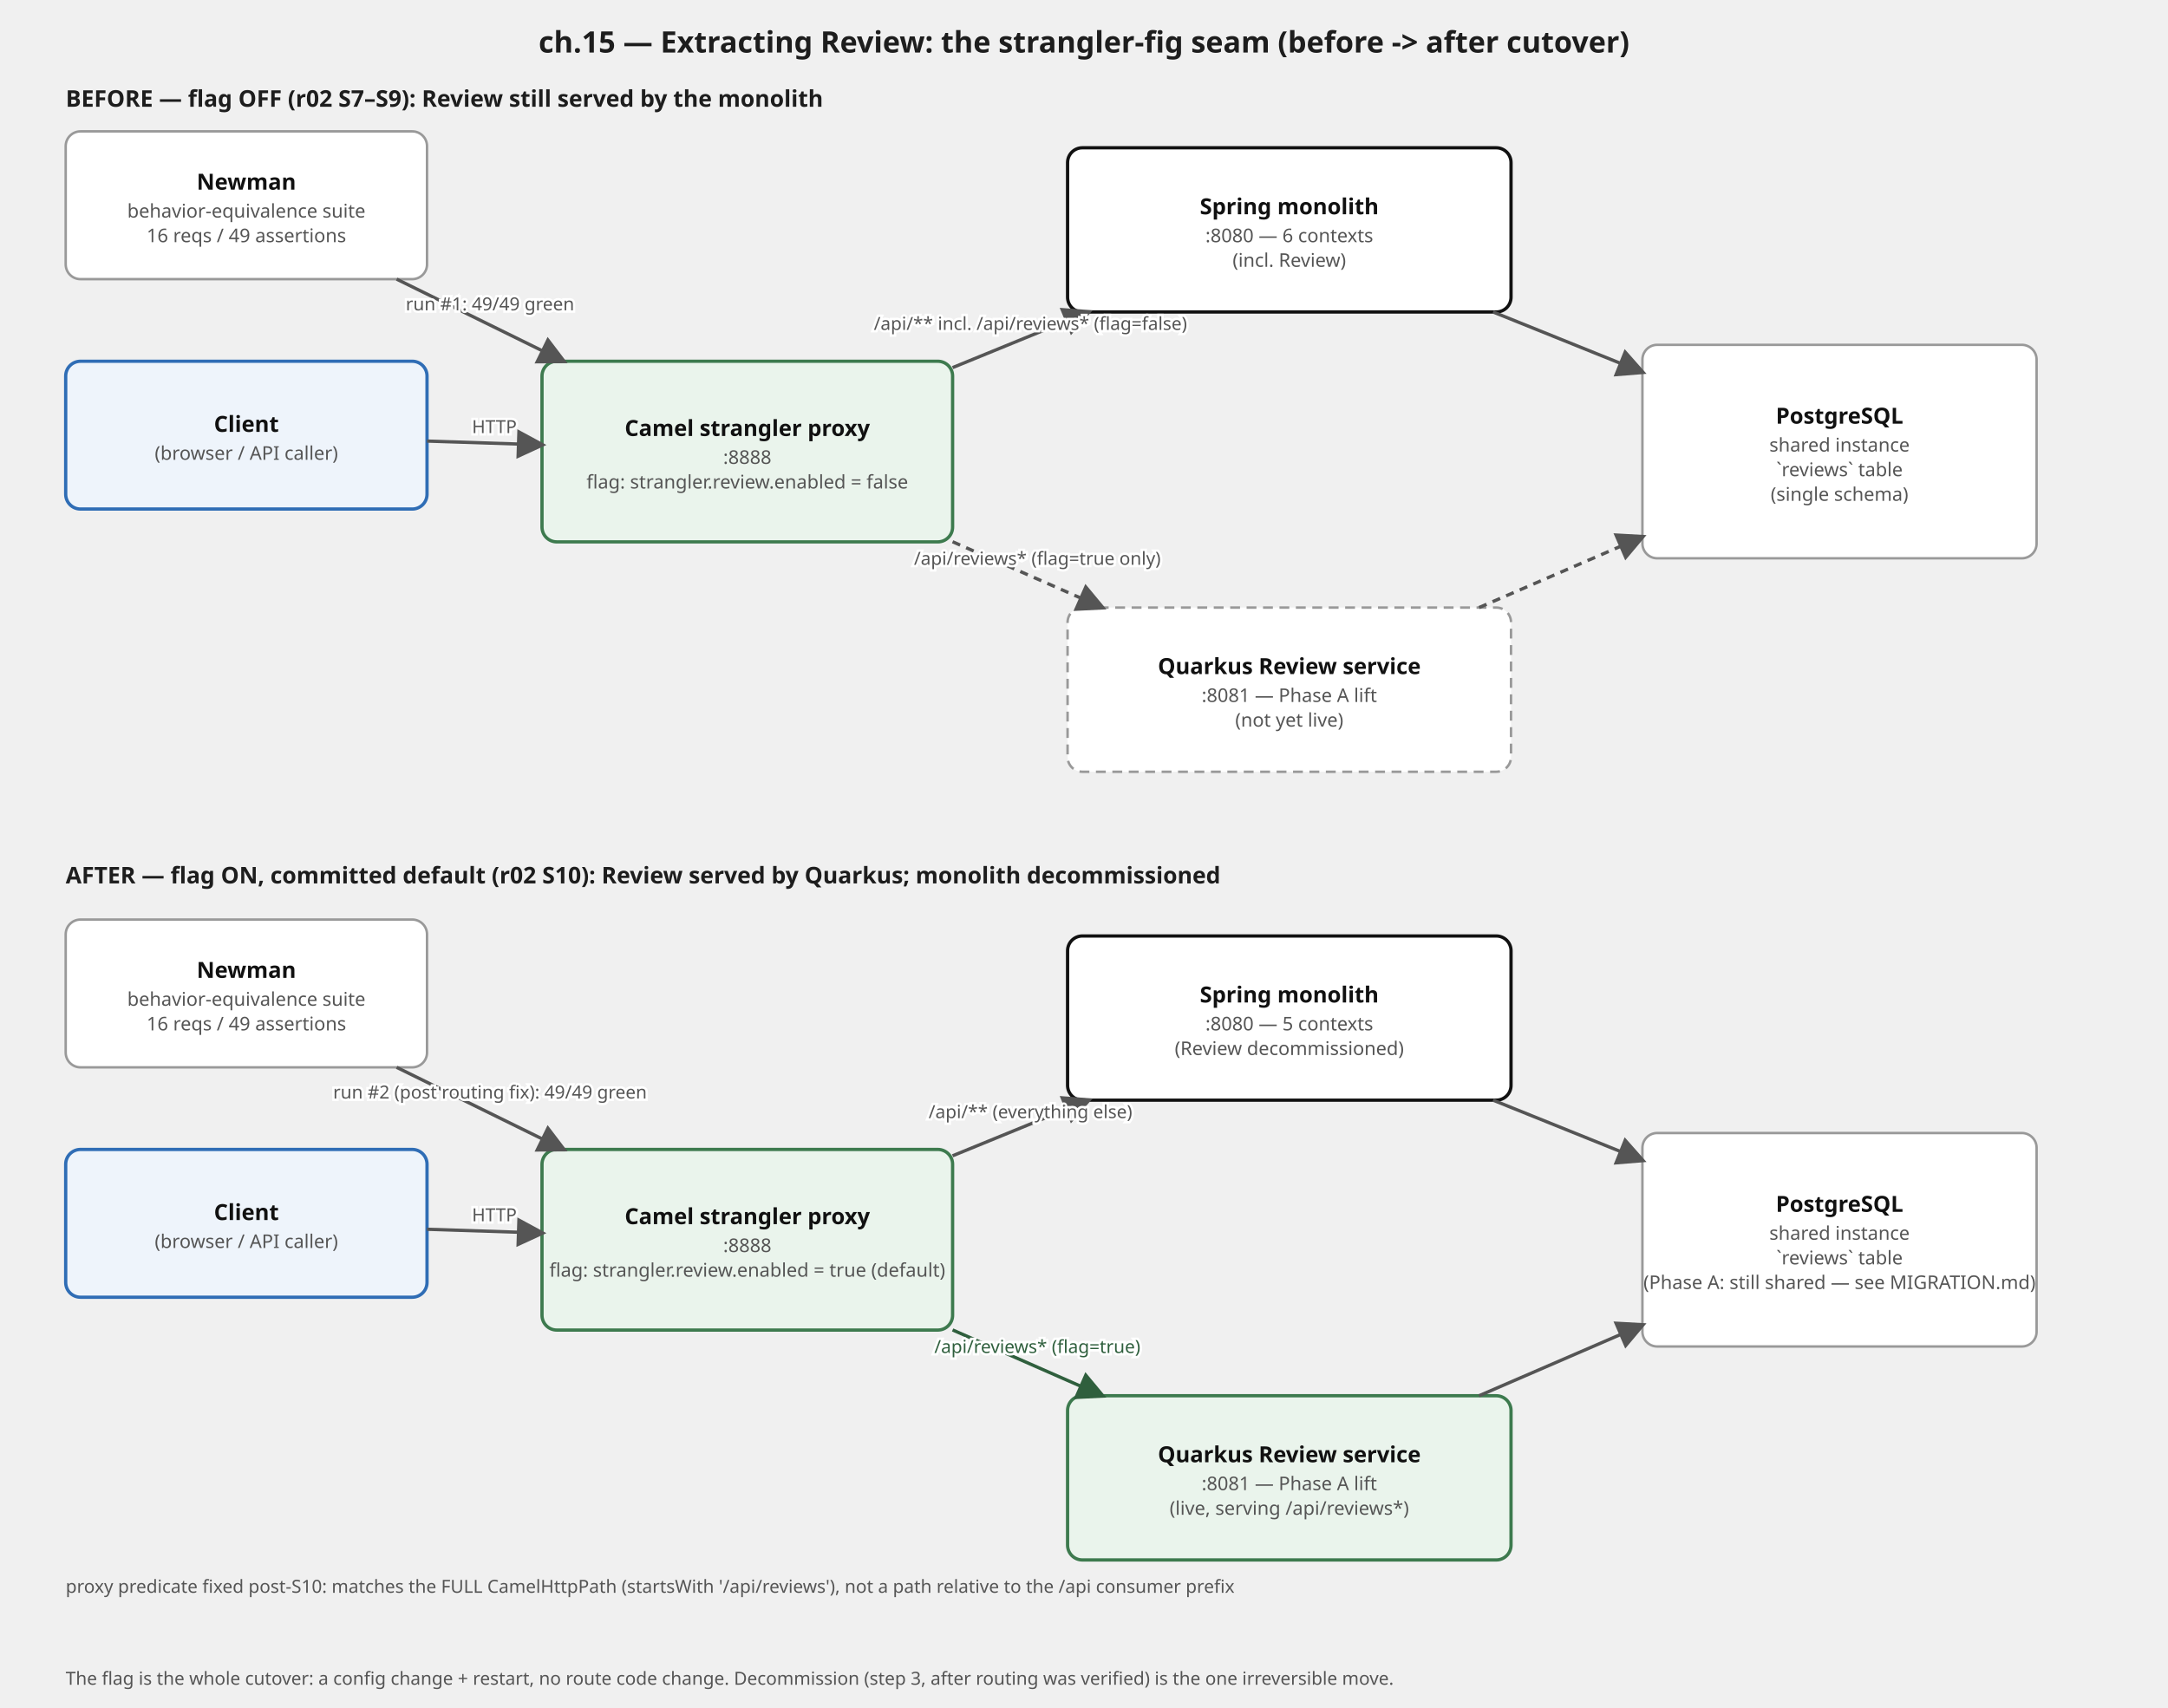
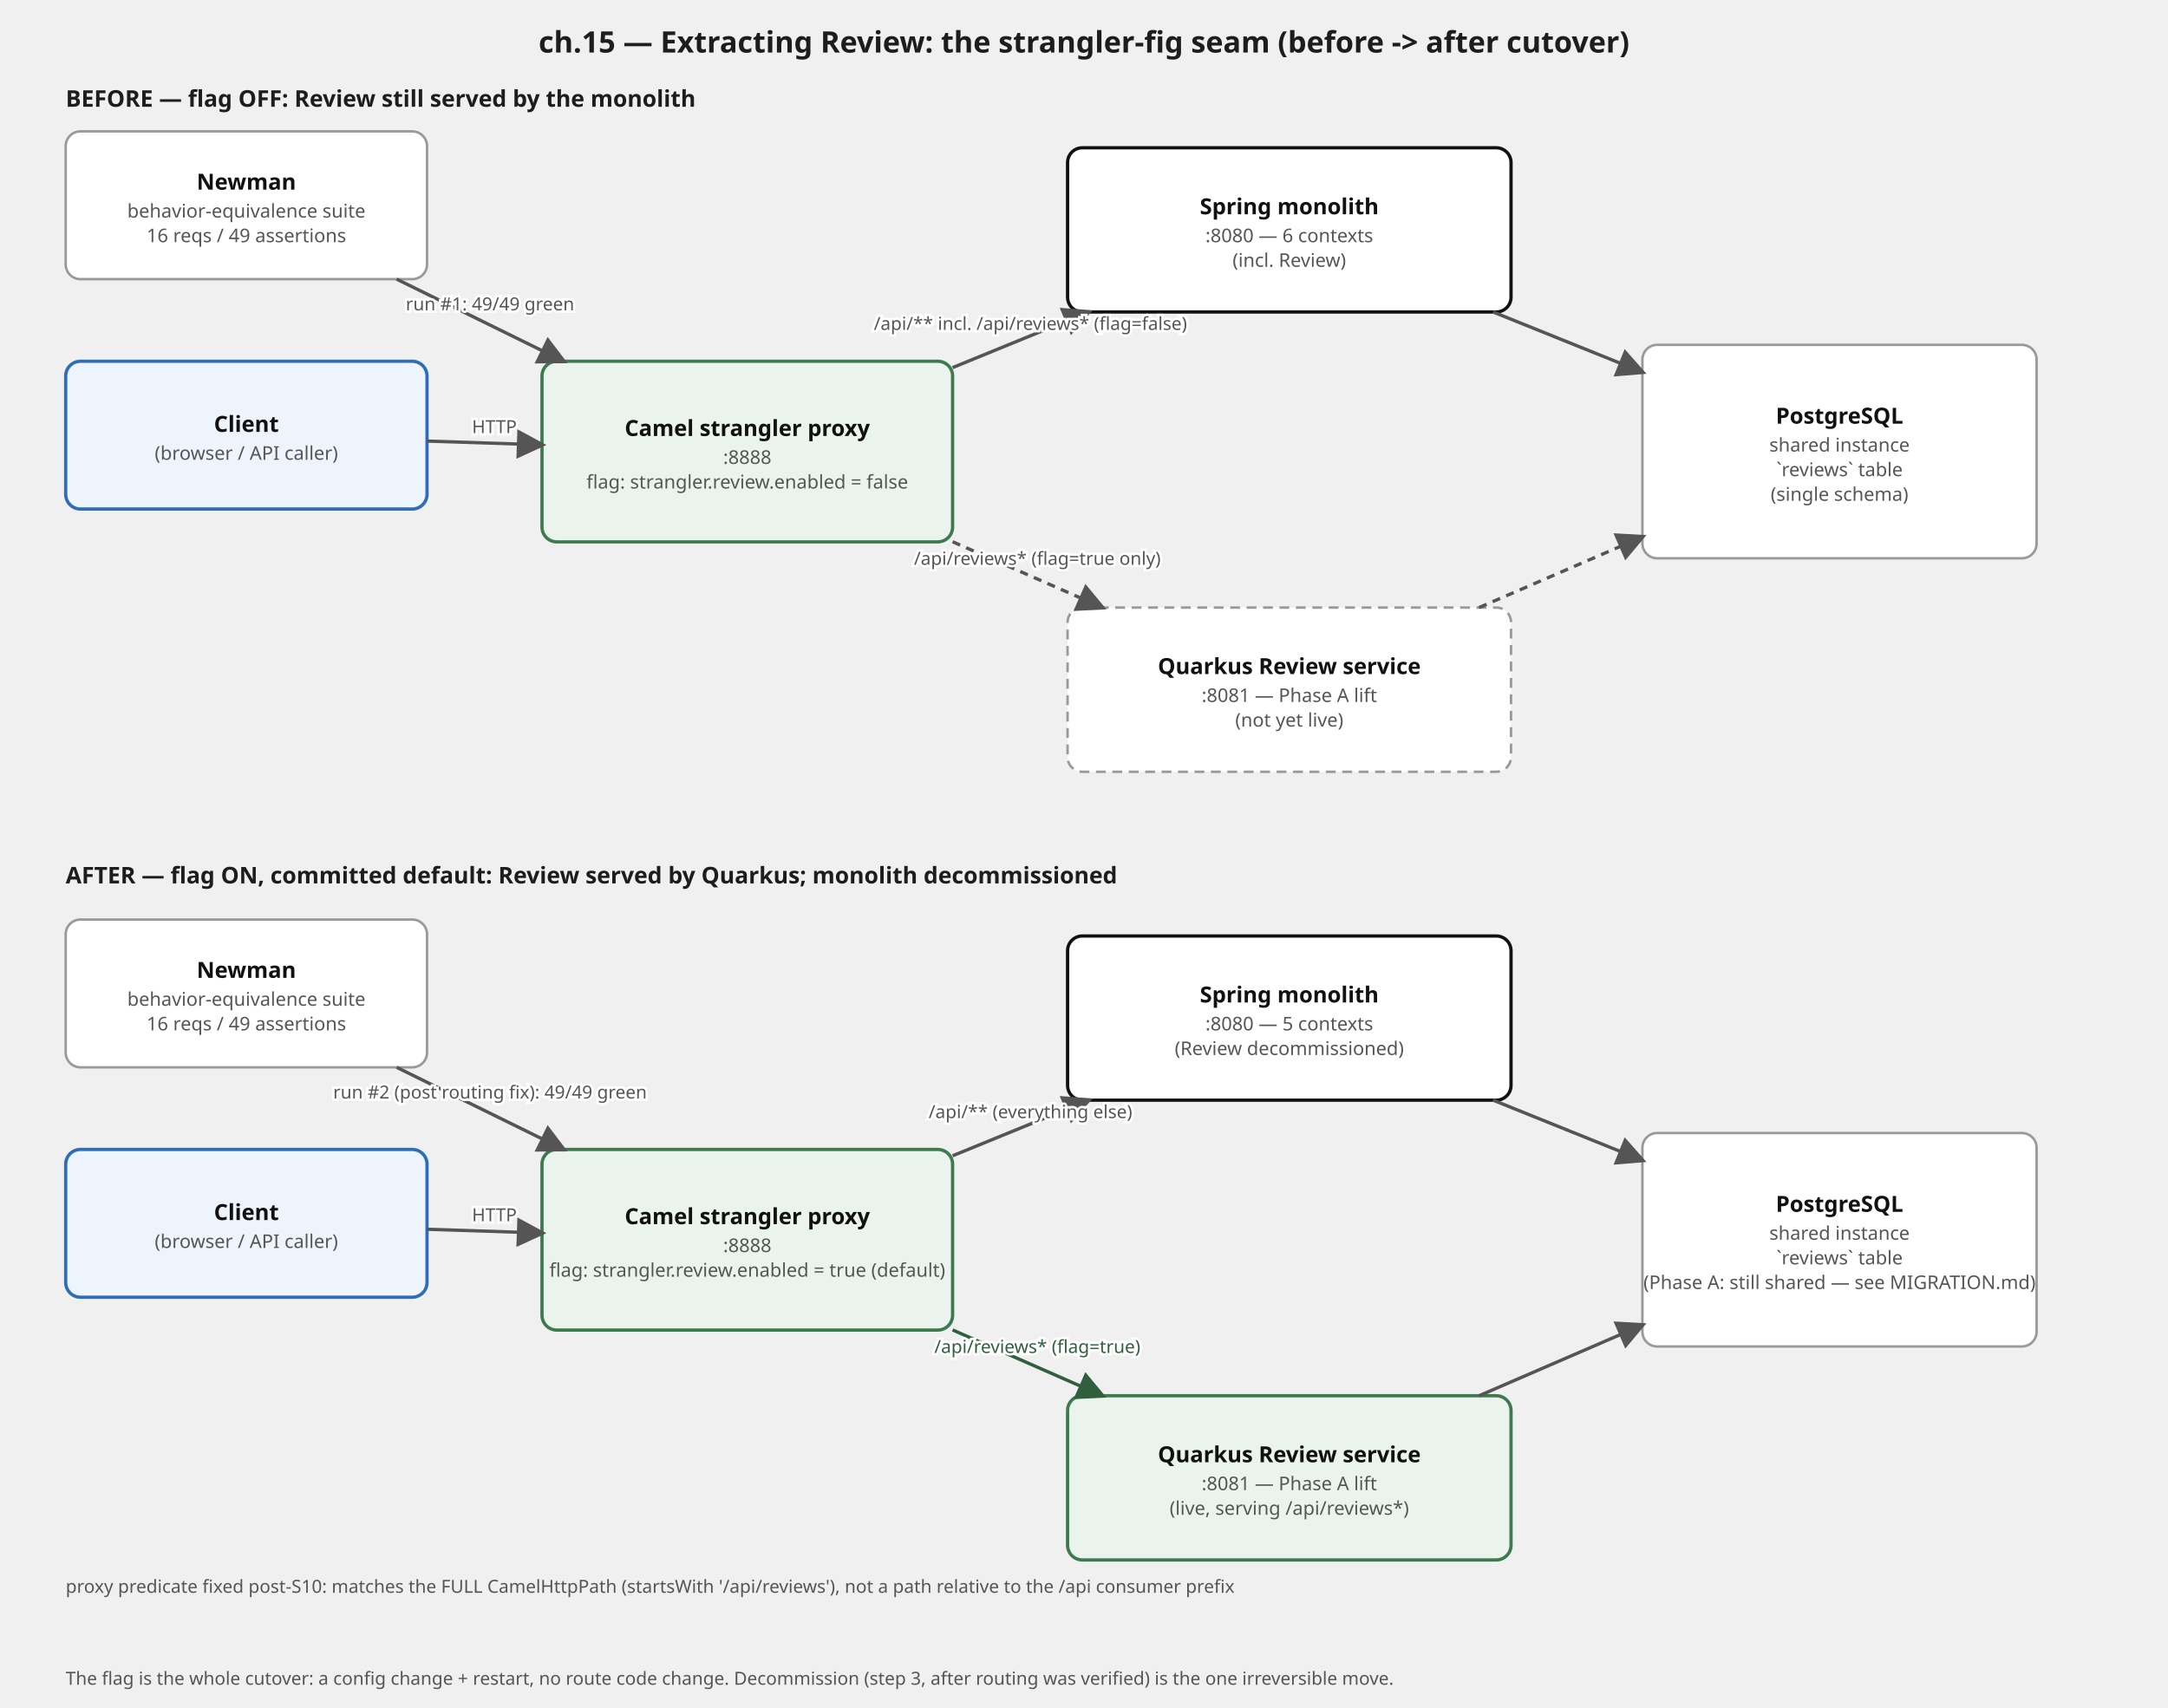
<svg xmlns="http://www.w3.org/2000/svg" viewBox="0 0 1320 1040" font-family="'Red Hat Text', system-ui, sans-serif" role="img">
  <defs>
    <marker id="a" viewBox="0 0 10 10" refX="8.5" refY="5" markerWidth="9" markerHeight="9" orient="auto-start-reverse">
      <path d="M0,0 L10,5 L0,10 z" fill="#555" />
    </marker>
    <marker id="am" viewBox="0 0 10 10" refX="8.5" refY="5" markerWidth="9" markerHeight="9" orient="auto-start-reverse">
      <path d="M0,0 L10,5 L0,10 z" fill="#2f5f3d" />
    </marker>
  </defs>
  <rect x="40" y="80" width="220" height="90" rx="9" fill="#ffffff" stroke="#999999" stroke-width="1.5" />
  <text x="150.0" y="115.5" font-size="13.5" font-weight="700" fill="#111111" text-anchor="middle">Newman</text>
  <text x="150.0" y="132.5" font-size="11.5" fill="#555555" text-anchor="middle">behavior-equivalence suite</text>
  <text x="150.0" y="147.5" font-size="11.5" fill="#555555" text-anchor="middle">16 reqs / 49 assertions</text>
  <rect x="40" y="220" width="220" height="90" rx="9" fill="#eef4fb" stroke="#2f6db5" stroke-width="2" />
  <text x="150.0" y="263.0" font-size="13.5" font-weight="700" fill="#111111" text-anchor="middle">Client</text>
  <text x="150.0" y="280.0" font-size="11.5" fill="#555555" text-anchor="middle">(browser / API caller)</text>
  <rect x="330" y="220" width="250" height="110" rx="9" fill="#eaf4ec" stroke="#3d7a4e" stroke-width="2" />
  <text x="455.0" y="265.5" font-size="13.5" font-weight="700" fill="#111111" text-anchor="middle">Camel strangler proxy</text>
  <text x="455.0" y="282.5" font-size="11.5" fill="#555555" text-anchor="middle">:8888</text>
  <text x="455.0" y="297.5" font-size="11.5" fill="#555555" text-anchor="middle">flag: strangler.review.enabled = false</text>
  <rect x="650" y="90" width="270" height="100" rx="9" fill="#ffffff" stroke="#111111" stroke-width="2" />
  <text x="785.0" y="130.5" font-size="13.5" font-weight="700" fill="#111111" text-anchor="middle">Spring monolith</text>
  <text x="785.0" y="147.5" font-size="11.5" fill="#555555" text-anchor="middle">:8080 — 6 contexts</text>
  <text x="785.0" y="162.5" font-size="11.5" fill="#555555" text-anchor="middle">(incl. Review)</text>
  <rect x="650" y="370" width="270" height="100" rx="9" fill="#ffffff" stroke="#999999" stroke-width="1.5" stroke-dasharray="6 4" />
  <text x="785.0" y="410.5" font-size="13.5" font-weight="700" fill="#111111" text-anchor="middle">Quarkus Review service</text>
  <text x="785.0" y="427.5" font-size="11.5" fill="#555555" text-anchor="middle">:8081 — Phase A lift</text>
  <text x="785.0" y="442.5" font-size="11.5" fill="#555555" text-anchor="middle">(not yet live)</text>
  <rect x="1000" y="210" width="240" height="130" rx="9" fill="#ffffff" stroke="#999999" stroke-width="1.5" />
  <text x="1120.0" y="258.0" font-size="13.5" font-weight="700" fill="#111111" text-anchor="middle">PostgreSQL</text>
  <text x="1120.0" y="275.0" font-size="11.5" fill="#555555" text-anchor="middle">shared instance</text>
  <text x="1120.0" y="290.0" font-size="11.5" fill="#555555" text-anchor="middle">`reviews` table</text>
  <text x="1120.0" y="305.0" font-size="11.5" fill="#555555" text-anchor="middle">(single schema)</text>
  <rect x="40" y="560" width="220" height="90" rx="9" fill="#ffffff" stroke="#999999" stroke-width="1.5" />
  <text x="150.0" y="595.5" font-size="13.5" font-weight="700" fill="#111111" text-anchor="middle">Newman</text>
  <text x="150.0" y="612.5" font-size="11.5" fill="#555555" text-anchor="middle">behavior-equivalence suite</text>
  <text x="150.0" y="627.5" font-size="11.5" fill="#555555" text-anchor="middle">16 reqs / 49 assertions</text>
  <rect x="40" y="700" width="220" height="90" rx="9" fill="#eef4fb" stroke="#2f6db5" stroke-width="2" />
  <text x="150.0" y="743.0" font-size="13.5" font-weight="700" fill="#111111" text-anchor="middle">Client</text>
  <text x="150.0" y="760.0" font-size="11.5" fill="#555555" text-anchor="middle">(browser / API caller)</text>
  <rect x="330" y="700" width="250" height="110" rx="9" fill="#eaf4ec" stroke="#3d7a4e" stroke-width="2" />
  <text x="455.0" y="745.5" font-size="13.5" font-weight="700" fill="#111111" text-anchor="middle">Camel strangler proxy</text>
  <text x="455.0" y="762.5" font-size="11.5" fill="#555555" text-anchor="middle">:8888</text>
  <text x="455.0" y="777.5" font-size="11.5" fill="#555555" text-anchor="middle">flag: strangler.review.enabled = true (default)</text>
  <rect x="650" y="570" width="270" height="100" rx="9" fill="#ffffff" stroke="#111111" stroke-width="2" />
  <text x="785.0" y="610.5" font-size="13.5" font-weight="700" fill="#111111" text-anchor="middle">Spring monolith</text>
  <text x="785.0" y="627.5" font-size="11.5" fill="#555555" text-anchor="middle">:8080 — 5 contexts</text>
  <text x="785.0" y="642.5" font-size="11.5" fill="#555555" text-anchor="middle">(Review decommissioned)</text>
  <rect x="650" y="850" width="270" height="100" rx="9" fill="#eaf4ec" stroke="#3d7a4e" stroke-width="2" />
  <text x="785.0" y="890.5" font-size="13.5" font-weight="700" fill="#111111" text-anchor="middle">Quarkus Review service</text>
  <text x="785.0" y="907.5" font-size="11.5" fill="#555555" text-anchor="middle">:8081 — Phase A lift</text>
  <text x="785.0" y="922.5" font-size="11.5" fill="#555555" text-anchor="middle">(live, serving /api/reviews*)</text>
  <rect x="1000" y="690" width="240" height="130" rx="9" fill="#ffffff" stroke="#999999" stroke-width="1.5" />
  <text x="1120.0" y="738.0" font-size="13.5" font-weight="700" fill="#111111" text-anchor="middle">PostgreSQL</text>
  <text x="1120.0" y="755.0" font-size="11.5" fill="#555555" text-anchor="middle">shared instance</text>
  <text x="1120.0" y="770.0" font-size="11.5" fill="#555555" text-anchor="middle">`reviews` table</text>
  <text x="1120.0" y="785.0" font-size="11.5" fill="#555555" text-anchor="middle">(Phase A: still shared — see MIGRATION.md)</text>
  <path d="M241.5,170.0 L343.167,220.0" fill="none" stroke="#555" stroke-width="2" marker-end="url(#a)" />
  <text x="298.333" y="189.0" font-size="11" fill="#ffffff" stroke="#ffffff" stroke-width="3" paint-order="stroke" text-anchor="middle">run #1: 49/49 green</text>
  <text x="298.333" y="189.0" font-size="11" fill="#555" text-anchor="middle">run #1: 49/49 green</text>
  <path d="M260.0,268.607 L330.0,270.902" fill="none" stroke="#555" stroke-width="2" marker-end="url(#a)" />
  <text x="301.0" y="263.754" font-size="11" fill="#ffffff" stroke="#ffffff" stroke-width="3" paint-order="stroke" text-anchor="middle">HTTP</text>
  <text x="301.0" y="263.754" font-size="11" fill="#555" text-anchor="middle">HTTP</text>
  <path d="M580.0,223.864 L662.778,190.0" fill="none" stroke="#555" stroke-width="2" marker-end="url(#a)" />
  <text x="627.389" y="200.932" font-size="11" fill="#ffffff" stroke="#ffffff" stroke-width="3" paint-order="stroke" text-anchor="middle">/api/** incl. /api/reviews* (flag=false)</text>
  <text x="627.389" y="200.932" font-size="11" fill="#555" text-anchor="middle">/api/** incl. /api/reviews* (flag=false)</text>
  <path d="M580.0,329.924 L671.207,370.0" fill="none" stroke="#555" stroke-width="2" stroke-dasharray="5 4" marker-end="url(#a)" />
  <text x="631.603" y="343.962" font-size="11" fill="#ffffff" stroke="#ffffff" stroke-width="3" paint-order="stroke" text-anchor="middle">/api/reviews* (flag=true only)</text>
  <text x="631.603" y="343.962" font-size="11" fill="#555" text-anchor="middle">/api/reviews* (flag=true only)</text>
  <path d="M909.074,190.0 L1000.0,226.642" fill="none" stroke="#555" stroke-width="2" marker-end="url(#a)" />
  <path d="M900.517,370.0 L1000.0,326.94" fill="none" stroke="#555" stroke-width="2" stroke-dasharray="5 4" marker-end="url(#a)" />
  <path d="M241.5,650.0 L343.167,700.0" fill="none" stroke="#555" stroke-width="2" marker-end="url(#a)" />
  <text x="298.333" y="669.0" font-size="11" fill="#ffffff" stroke="#ffffff" stroke-width="3" paint-order="stroke" text-anchor="middle">run #2 (post routing fix): 49/49 green</text>
  <text x="298.333" y="669.0" font-size="11" fill="#555" text-anchor="middle">run #2 (post routing fix): 49/49 green</text>
  <path d="M260.0,748.607 L330.0,750.902" fill="none" stroke="#555" stroke-width="2" marker-end="url(#a)" />
  <text x="301.0" y="743.754" font-size="11" fill="#ffffff" stroke="#ffffff" stroke-width="3" paint-order="stroke" text-anchor="middle">HTTP</text>
  <text x="301.0" y="743.754" font-size="11" fill="#555" text-anchor="middle">HTTP</text>
  <path d="M580.0,703.864 L662.778,670.0" fill="none" stroke="#555" stroke-width="2" marker-end="url(#a)" />
  <text x="627.389" y="680.932" font-size="11" fill="#ffffff" stroke="#ffffff" stroke-width="3" paint-order="stroke" text-anchor="middle">/api/** (everything else)</text>
  <text x="627.389" y="680.932" font-size="11" fill="#555" text-anchor="middle">/api/** (everything else)</text>
  <path d="M580.0,809.924 L671.207,850.0" fill="none" stroke="#2f5f3d" stroke-width="2" marker-end="url(#am)" />
  <text x="631.603" y="823.962" font-size="11" fill="#ffffff" stroke="#ffffff" stroke-width="3" paint-order="stroke" text-anchor="middle">/api/reviews* (flag=true)</text>
  <text x="631.603" y="823.962" font-size="11" fill="#2f5f3d" text-anchor="middle">/api/reviews* (flag=true)</text>
  <path d="M909.074,670.0 L1000.0,706.642" fill="none" stroke="#555" stroke-width="2" marker-end="url(#a)" />
  <path d="M900.517,850.0 L1000.0,806.94" fill="none" stroke="#555" stroke-width="2" marker-end="url(#a)" />
  <text x="660.0" y="32" font-size="18" fill="#1d1d1d" text-anchor="middle" font-weight="700">ch.15 — Extracting Review: the strangler-fig seam (before -&gt; after cutover)</text>
-   <text x="40" y="65" font-size="14" fill="#1d1d1d" text-anchor="start" font-weight="700">BEFORE — flag OFF (r02 S7–S9): Review still served by the monolith</text>
-   <text x="40" y="538" font-size="14" fill="#1d1d1d" text-anchor="start" font-weight="700">AFTER — flag ON, committed default (r02 S10): Review served by Quarkus; monolith decommissioned</text>
+   <text x="40" y="65" font-size="14" fill="#1d1d1d" text-anchor="start" font-weight="700">BEFORE — flag OFF: Review still served by the monolith</text>
+   <text x="40" y="538" font-size="14" fill="#1d1d1d" text-anchor="start" font-weight="700">AFTER — flag ON, committed default: Review served by Quarkus; monolith decommissioned</text>
  <text x="40" y="970" font-size="11" fill="#555555" text-anchor="start">proxy predicate fixed post-S10: matches the FULL CamelHttpPath (startsWith '/api/reviews'), not a path relative to the /api consumer prefix</text>
  <text x="40" y="1026" font-size="11" fill="#555555" text-anchor="start">The flag is the whole cutover: a config change + restart, no route code change. Decommission (step 3, after routing was verified) is the one irreversible move.</text>
</svg>
